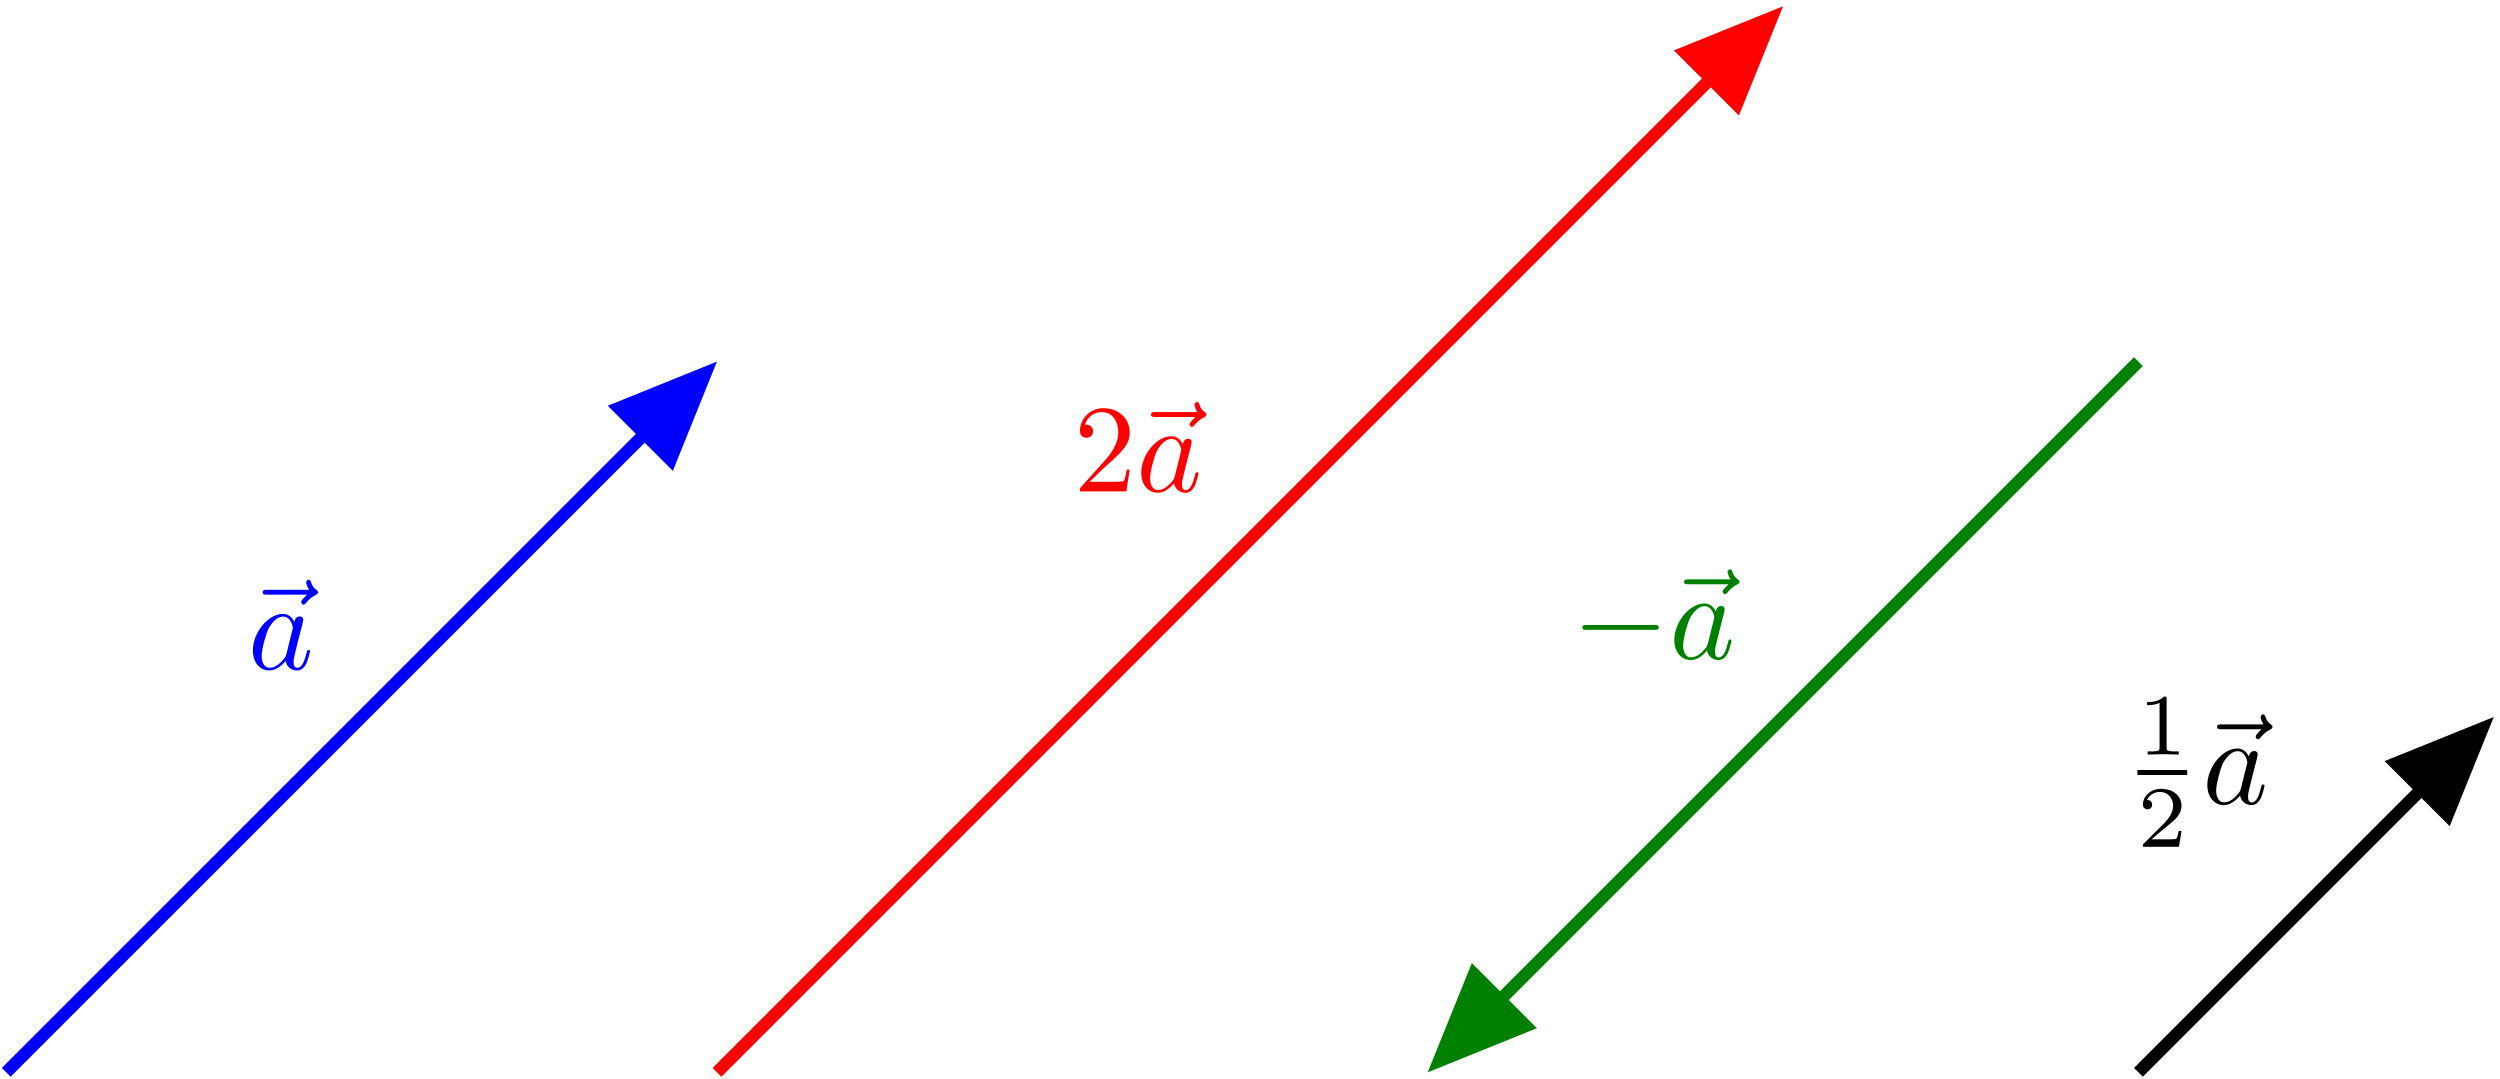
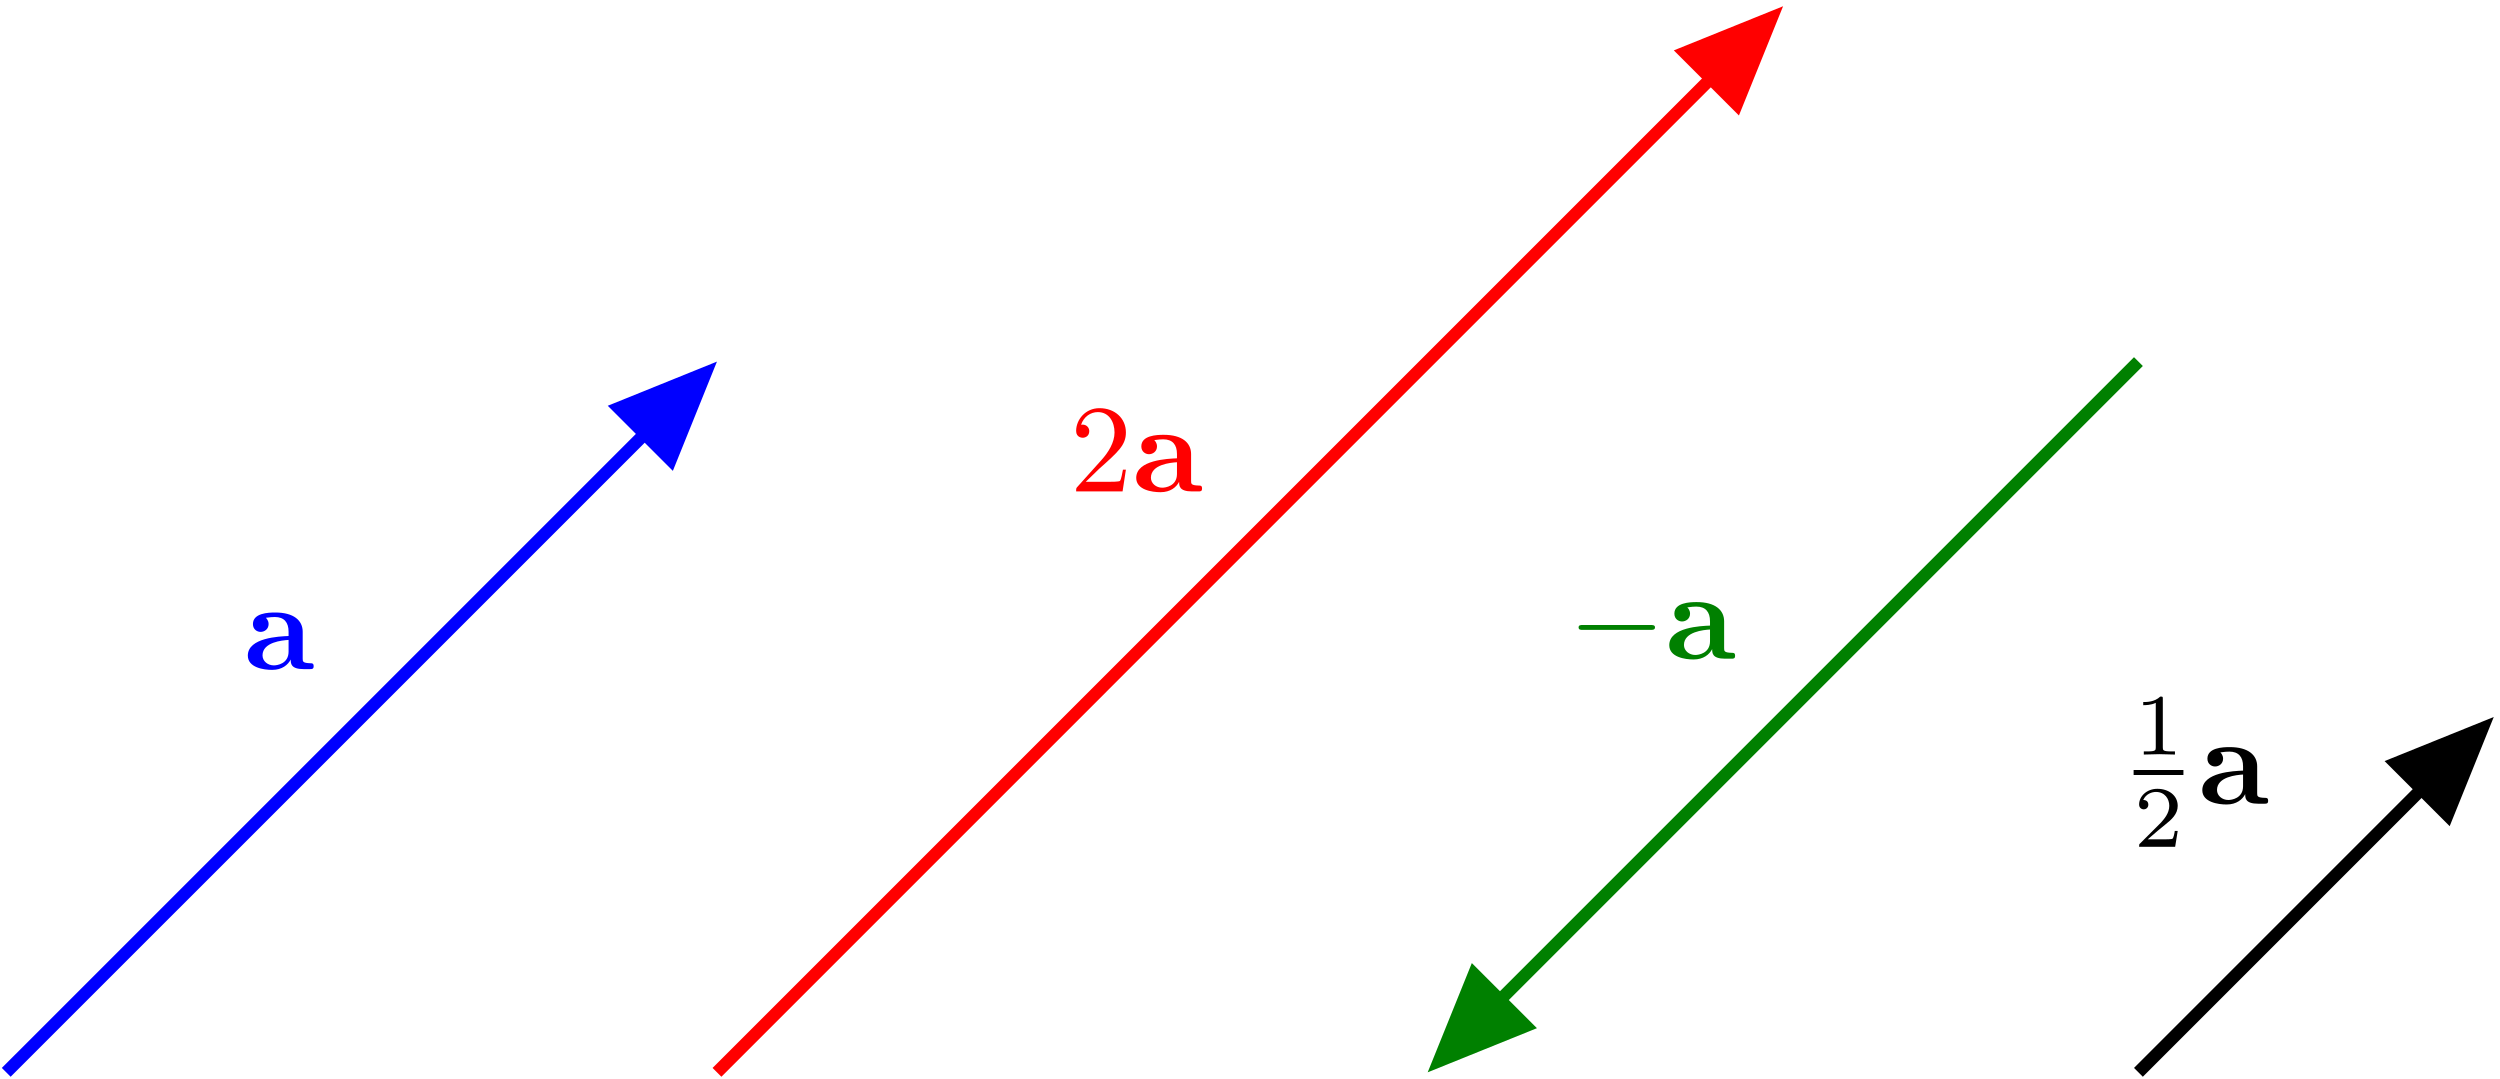
- <svg xmlns="http://www.w3.org/2000/svg" xmlns:xlink="http://www.w3.org/1999/xlink" width="199.421pt" height="86.036pt" viewBox="0 0 199.421 86.036">
+ <svg xmlns="http://www.w3.org/2000/svg" xmlns:xlink="http://www.w3.org/1999/xlink" width="199.421" height="86.036" viewBox="0 0 199.421 86.036">
  <defs>
    <g>
      <g id="glyph-0-0">
-         <path d="M 5.359 -5.938 C 5.219 -5.797 4.891 -5.516 4.891 -5.344 C 4.891 -5.25 4.984 -5.141 5.078 -5.141 C 5.172 -5.141 5.219 -5.219 5.281 -5.281 C 5.391 -5.422 5.625 -5.703 6.062 -5.922 C 6.125 -5.969 6.234 -6.016 6.234 -6.125 C 6.234 -6.234 6.156 -6.281 6.094 -6.328 C 5.875 -6.484 5.766 -6.656 5.688 -6.891 C 5.656 -6.984 5.625 -7.125 5.484 -7.125 C 5.344 -7.125 5.281 -6.984 5.281 -6.906 C 5.281 -6.859 5.359 -6.547 5.516 -6.328 L 2.156 -6.328 C 2 -6.328 1.812 -6.328 1.812 -6.125 C 1.812 -5.938 2 -5.938 2.156 -5.938 Z M 5.359 -5.938 " />
-       </g>
-       <g id="glyph-0-1">
-         <path d="M 3.719 -3.766 C 3.531 -4.141 3.25 -4.406 2.797 -4.406 C 1.641 -4.406 0.406 -2.938 0.406 -1.484 C 0.406 -0.547 0.953 0.109 1.719 0.109 C 1.922 0.109 2.422 0.062 3.016 -0.641 C 3.094 -0.219 3.453 0.109 3.922 0.109 C 4.281 0.109 4.5 -0.125 4.672 -0.438 C 4.828 -0.797 4.969 -1.406 4.969 -1.422 C 4.969 -1.531 4.875 -1.531 4.844 -1.531 C 4.75 -1.531 4.734 -1.484 4.703 -1.344 C 4.531 -0.703 4.359 -0.109 3.953 -0.109 C 3.672 -0.109 3.656 -0.375 3.656 -0.562 C 3.656 -0.781 3.672 -0.875 3.781 -1.312 C 3.891 -1.719 3.906 -1.828 4 -2.203 L 4.359 -3.594 C 4.422 -3.875 4.422 -3.891 4.422 -3.938 C 4.422 -4.109 4.312 -4.203 4.141 -4.203 C 3.891 -4.203 3.75 -3.984 3.719 -3.766 Z M 3.078 -1.188 C 3.016 -1 3.016 -0.984 2.875 -0.812 C 2.438 -0.266 2.031 -0.109 1.75 -0.109 C 1.25 -0.109 1.109 -0.656 1.109 -1.047 C 1.109 -1.547 1.422 -2.766 1.656 -3.234 C 1.969 -3.812 2.406 -4.188 2.812 -4.188 C 3.453 -4.188 3.594 -3.375 3.594 -3.312 C 3.594 -3.25 3.578 -3.188 3.562 -3.141 Z M 3.078 -1.188 " />
+         <path d="M 3.734 -0.766 C 3.734 -0.453 3.734 0 4.766 0 L 5.25 0 C 5.438 0 5.562 0 5.562 -0.234 C 5.562 -0.469 5.438 -0.469 5.297 -0.469 C 4.688 -0.484 4.688 -0.609 4.688 -0.844 L 4.688 -2.984 C 4.688 -3.875 3.984 -4.516 2.5 -4.516 C 1.938 -4.516 0.719 -4.469 0.719 -3.594 C 0.719 -3.156 1.062 -2.969 1.328 -2.969 C 1.641 -2.969 1.969 -3.188 1.969 -3.594 C 1.969 -3.891 1.781 -4.062 1.75 -4.094 C 2.031 -4.141 2.344 -4.156 2.469 -4.156 C 3.203 -4.156 3.562 -3.734 3.562 -2.984 L 3.562 -2.641 C 2.844 -2.609 0.312 -2.516 0.312 -1.078 C 0.312 -0.125 1.562 0.062 2.25 0.062 C 3.047 0.062 3.516 -0.344 3.734 -0.766 Z M 3.562 -2.328 L 3.562 -1.391 C 3.562 -0.422 2.641 -0.297 2.391 -0.297 C 1.891 -0.297 1.484 -0.641 1.484 -1.094 C 1.484 -2.156 3.062 -2.297 3.562 -2.328 Z M 3.562 -2.328 " />
      </g>
      <g id="glyph-1-0">
        <path d="M 1.266 -0.766 L 2.328 -1.797 C 3.875 -3.172 4.469 -3.703 4.469 -4.703 C 4.469 -5.844 3.578 -6.641 2.359 -6.641 C 1.234 -6.641 0.5 -5.719 0.5 -4.828 C 0.5 -4.281 1 -4.281 1.031 -4.281 C 1.203 -4.281 1.547 -4.391 1.547 -4.812 C 1.547 -5.062 1.359 -5.328 1.016 -5.328 C 0.938 -5.328 0.922 -5.328 0.891 -5.312 C 1.109 -5.969 1.656 -6.328 2.234 -6.328 C 3.141 -6.328 3.562 -5.516 3.562 -4.703 C 3.562 -3.906 3.078 -3.125 2.516 -2.5 L 0.609 -0.375 C 0.5 -0.266 0.5 -0.234 0.5 0 L 4.203 0 L 4.469 -1.734 L 4.234 -1.734 C 4.172 -1.438 4.109 -1 4 -0.844 C 3.938 -0.766 3.281 -0.766 3.062 -0.766 Z M 1.266 -0.766 " />
      </g>
      <g id="glyph-2-0">
        <path d="M 6.562 -2.297 C 6.734 -2.297 6.922 -2.297 6.922 -2.5 C 6.922 -2.688 6.734 -2.688 6.562 -2.688 L 1.172 -2.688 C 1 -2.688 0.828 -2.688 0.828 -2.5 C 0.828 -2.297 1 -2.297 1.172 -2.297 Z M 6.562 -2.297 " />
      </g>
      <g id="glyph-3-0">
        <path d="M 2.328 -4.438 C 2.328 -4.625 2.328 -4.625 2.125 -4.625 C 1.672 -4.188 1.047 -4.188 0.766 -4.188 L 0.766 -3.938 C 0.922 -3.938 1.391 -3.938 1.766 -4.125 L 1.766 -0.578 C 1.766 -0.344 1.766 -0.25 1.078 -0.25 L 0.812 -0.25 L 0.812 0 C 0.938 0 1.797 -0.031 2.047 -0.031 C 2.266 -0.031 3.141 0 3.297 0 L 3.297 -0.25 L 3.031 -0.25 C 2.328 -0.25 2.328 -0.344 2.328 -0.578 Z M 2.328 -4.438 " />
      </g>
      <g id="glyph-3-1">
        <path d="M 3.516 -1.266 L 3.281 -1.266 C 3.266 -1.109 3.188 -0.703 3.094 -0.641 C 3.047 -0.594 2.516 -0.594 2.406 -0.594 L 1.125 -0.594 C 1.859 -1.234 2.109 -1.438 2.516 -1.766 C 3.031 -2.172 3.516 -2.609 3.516 -3.266 C 3.516 -4.109 2.781 -4.625 1.891 -4.625 C 1.031 -4.625 0.438 -4.016 0.438 -3.375 C 0.438 -3.031 0.734 -2.984 0.812 -2.984 C 0.969 -2.984 1.172 -3.109 1.172 -3.359 C 1.172 -3.484 1.125 -3.734 0.766 -3.734 C 0.984 -4.219 1.453 -4.375 1.781 -4.375 C 2.484 -4.375 2.844 -3.828 2.844 -3.266 C 2.844 -2.656 2.406 -2.188 2.188 -1.938 L 0.516 -0.266 C 0.438 -0.203 0.438 -0.188 0.438 0 L 3.312 0 Z M 3.516 -1.266 " />
      </g>
    </g>
    <clipPath id="clip-0">
      <path clip-rule="nonzero" d="M 0 15 L 71 15 L 71 86.035 L 0 86.035 Z M 0 15 " />
    </clipPath>
    <clipPath id="clip-1">
      <path clip-rule="nonzero" d="M 43 0 L 156 0 L 156 86.035 L 43 86.035 Z M 43 0 " />
    </clipPath>
    <clipPath id="clip-2">
      <path clip-rule="nonzero" d="M 100 14 L 185 14 L 185 86.035 L 100 86.035 Z M 100 14 " />
    </clipPath>
    <clipPath id="clip-3">
      <path clip-rule="nonzero" d="M 100 63 L 136 63 L 136 86.035 L 100 86.035 Z M 100 63 " />
    </clipPath>
    <clipPath id="clip-4">
      <path clip-rule="nonzero" d="M 156 44 L 199.422 44 L 199.422 86.035 L 156 86.035 Z M 156 44 " />
    </clipPath>
    <clipPath id="clip-5">
      <path clip-rule="nonzero" d="M 177 44 L 199.422 44 L 199.422 80 L 177 80 Z M 177 44 " />
    </clipPath>
  </defs>
  <g clip-path="url(#clip-0)">
    <path fill="none" stroke-width="0.996" stroke-linecap="butt" stroke-linejoin="miter" stroke="rgb(0%, 0%, 100%)" stroke-opacity="1" stroke-miterlimit="10" d="M -0.002 -0.001 L 55.529 55.526 " transform="matrix(1, 0, 0, -1, 0.498, 85.538)" />
  </g>
  <path fill-rule="nonzero" fill="rgb(0%, 0%, 100%)" fill-opacity="1" stroke-width="0.996" stroke-linecap="butt" stroke-linejoin="miter" stroke="rgb(0%, 0%, 100%)" stroke-opacity="1" stroke-miterlimit="10" d="M -6.505 2.917 L 0.373 0.001 L -6.505 -2.922 Z M -6.505 2.917 " transform="matrix(0.7071, -0.7071, -0.7071, -0.7071, 56.02571, 30.01029)" />
  <g fill="rgb(0%, 0%, 100%)" fill-opacity="1">
-     <use xlink:href="#glyph-0-0" x="19.137" y="53.374" />
-   </g>
-   <g fill="rgb(0%, 0%, 100%)" fill-opacity="1">
-     <use xlink:href="#glyph-0-1" x="19.765" y="53.374" />
+     <use xlink:href="#glyph-0-0" x="19.457" y="53.374" />
  </g>
  <g clip-path="url(#clip-1)">
    <path fill="none" stroke-width="0.996" stroke-linecap="butt" stroke-linejoin="miter" stroke="rgb(100%, 0%, 0%)" stroke-opacity="1" stroke-miterlimit="10" d="M 56.693 -0.001 L 140.568 83.874 " transform="matrix(1, 0, 0, -1, 0.498, 85.538)" />
  </g>
  <path fill-rule="nonzero" fill="rgb(100%, 0%, 0%)" fill-opacity="1" stroke-width="0.996" stroke-linecap="butt" stroke-linejoin="miter" stroke="rgb(100%, 0%, 0%)" stroke-opacity="1" stroke-miterlimit="10" d="M -6.505 2.919 L 0.375 -0.001 L -6.505 -2.92 Z M -6.505 2.919 " transform="matrix(0.7071, -0.7071, -0.7071, -0.7071, 141.0661, 1.66347)" />
  <g fill="rgb(100%, 0%, 0%)" fill-opacity="1">
-     <use xlink:href="#glyph-1-0" x="85.645" y="39.2" />
+     <use xlink:href="#glyph-1-0" x="85.342" y="39.2" />
  </g>
  <g fill="rgb(100%, 0%, 0%)" fill-opacity="1">
-     <use xlink:href="#glyph-0-0" x="90.003" y="39.2" />
-   </g>
-   <g fill="rgb(100%, 0%, 0%)" fill-opacity="1">
-     <use xlink:href="#glyph-0-1" x="90.631" y="39.2" />
+     <use xlink:href="#glyph-0-0" x="90.323" y="39.2" />
  </g>
  <g clip-path="url(#clip-2)">
    <path fill="none" stroke-width="0.996" stroke-linecap="butt" stroke-linejoin="miter" stroke="rgb(0%, 50%, 0%)" stroke-opacity="1" stroke-miterlimit="10" d="M 170.08 56.694 L 114.553 1.167 " transform="matrix(1, 0, 0, -1, 0.498, 85.538)" />
  </g>
  <path fill-rule="nonzero" fill="rgb(0%, 50%, 0%)" fill-opacity="1" d="M 121.715 81.836 L 114.785 84.637 L 117.586 77.707 Z M 121.715 81.836 " />
  <g clip-path="url(#clip-3)">
    <path fill="none" stroke-width="0.996" stroke-linecap="butt" stroke-linejoin="miter" stroke="rgb(0%, 50%, 0%)" stroke-opacity="1" stroke-miterlimit="10" d="M -6.505 2.919 L 0.375 -0.001 L -6.505 -2.921 Z M -6.505 2.919 " transform="matrix(-0.7071, 0.7071, 0.7071, 0.7071, 115.0511, 84.3721)" />
  </g>
  <g fill="rgb(0%, 50%, 0%)" fill-opacity="1">
-     <use xlink:href="#glyph-2-0" x="125.398" y="52.543" />
+     <use xlink:href="#glyph-2-0" x="125.094" y="52.543" />
  </g>
  <g fill="rgb(0%, 50%, 0%)" fill-opacity="1">
-     <use xlink:href="#glyph-0-0" x="132.523" y="52.543" />
-   </g>
-   <g fill="rgb(0%, 50%, 0%)" fill-opacity="1">
-     <use xlink:href="#glyph-0-1" x="133.151" y="52.543" />
+     <use xlink:href="#glyph-0-0" x="132.843" y="52.543" />
  </g>
  <g clip-path="url(#clip-4)">
    <path fill="none" stroke-width="0.996" stroke-linecap="butt" stroke-linejoin="miter" stroke="rgb(0%, 0%, 0%)" stroke-opacity="1" stroke-miterlimit="10" d="M 170.08 -0.001 L 197.26 27.183 " transform="matrix(1, 0, 0, -1, 0.498, 85.538)" />
  </g>
  <path fill-rule="nonzero" fill="rgb(0%, 0%, 0%)" fill-opacity="1" d="M 191.098 60.891 L 198.023 58.094 L 195.227 65.02 Z M 191.098 60.891 " />
  <g clip-path="url(#clip-5)">
    <path fill="none" stroke-width="0.996" stroke-linecap="butt" stroke-linejoin="miter" stroke="rgb(0%, 0%, 0%)" stroke-opacity="1" stroke-miterlimit="10" d="M -6.502 2.919 L 0.373 -0 L -6.502 -2.92 Z M -6.502 2.919 " transform="matrix(0.7071, -0.7071, -0.7071, -0.7071, 197.7598, 58.35709)" />
  </g>
  <g fill="rgb(0%, 0%, 0%)" fill-opacity="1">
-     <use xlink:href="#glyph-3-0" x="170.499" y="60.189" />
+     <use xlink:href="#glyph-3-0" x="170.196" y="60.189" />
  </g>
-   <path fill="none" stroke-width="0.398" stroke-linecap="butt" stroke-linejoin="miter" stroke="rgb(0%, 0%, 0%)" stroke-opacity="1" stroke-miterlimit="10" d="M 0.001 -0 L 3.97 -0 " transform="matrix(1, 0, 0, -1, 170.499, 61.621)" />
+   <path fill="none" stroke-width="0.398" stroke-linecap="butt" stroke-linejoin="miter" stroke="rgb(0%, 0%, 0%)" stroke-opacity="1" stroke-miterlimit="10" d="M -0.001 -0 L 3.972 -0 " transform="matrix(1, 0, 0, -1, 170.196, 61.621)" />
  <g fill="rgb(0%, 0%, 0%)" fill-opacity="1">
-     <use xlink:href="#glyph-3-1" x="170.499" y="67.547" />
+     <use xlink:href="#glyph-3-1" x="170.196" y="67.547" />
  </g>
  <g fill="rgb(0%, 0%, 0%)" fill-opacity="1">
-     <use xlink:href="#glyph-0-0" x="175.042" y="64.111" />
-   </g>
-   <g fill="rgb(0%, 0%, 0%)" fill-opacity="1">
-     <use xlink:href="#glyph-0-1" x="175.67" y="64.111" />
+     <use xlink:href="#glyph-0-0" x="175.363" y="64.111" />
  </g>
</svg>
